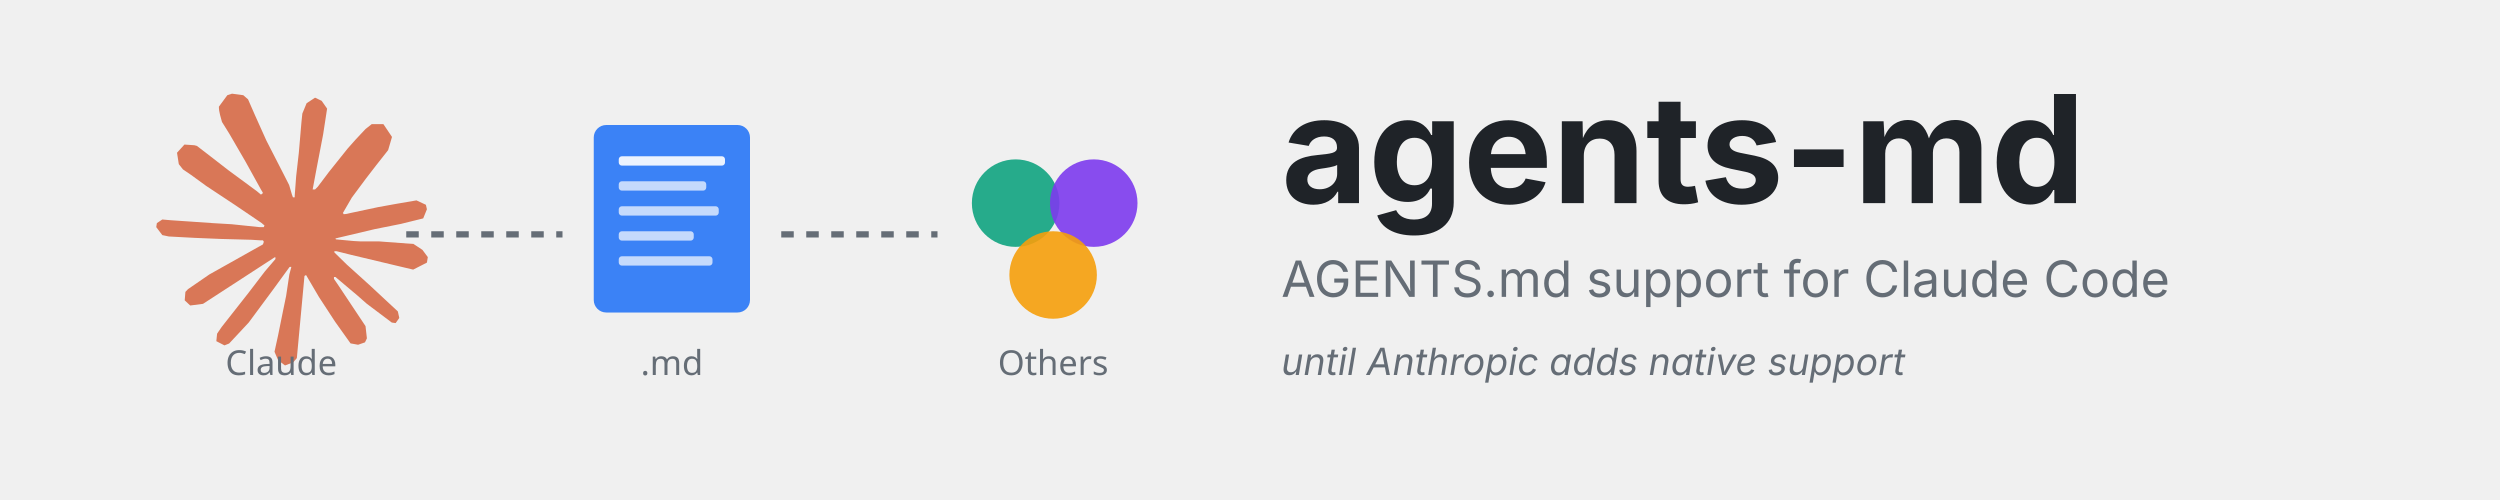
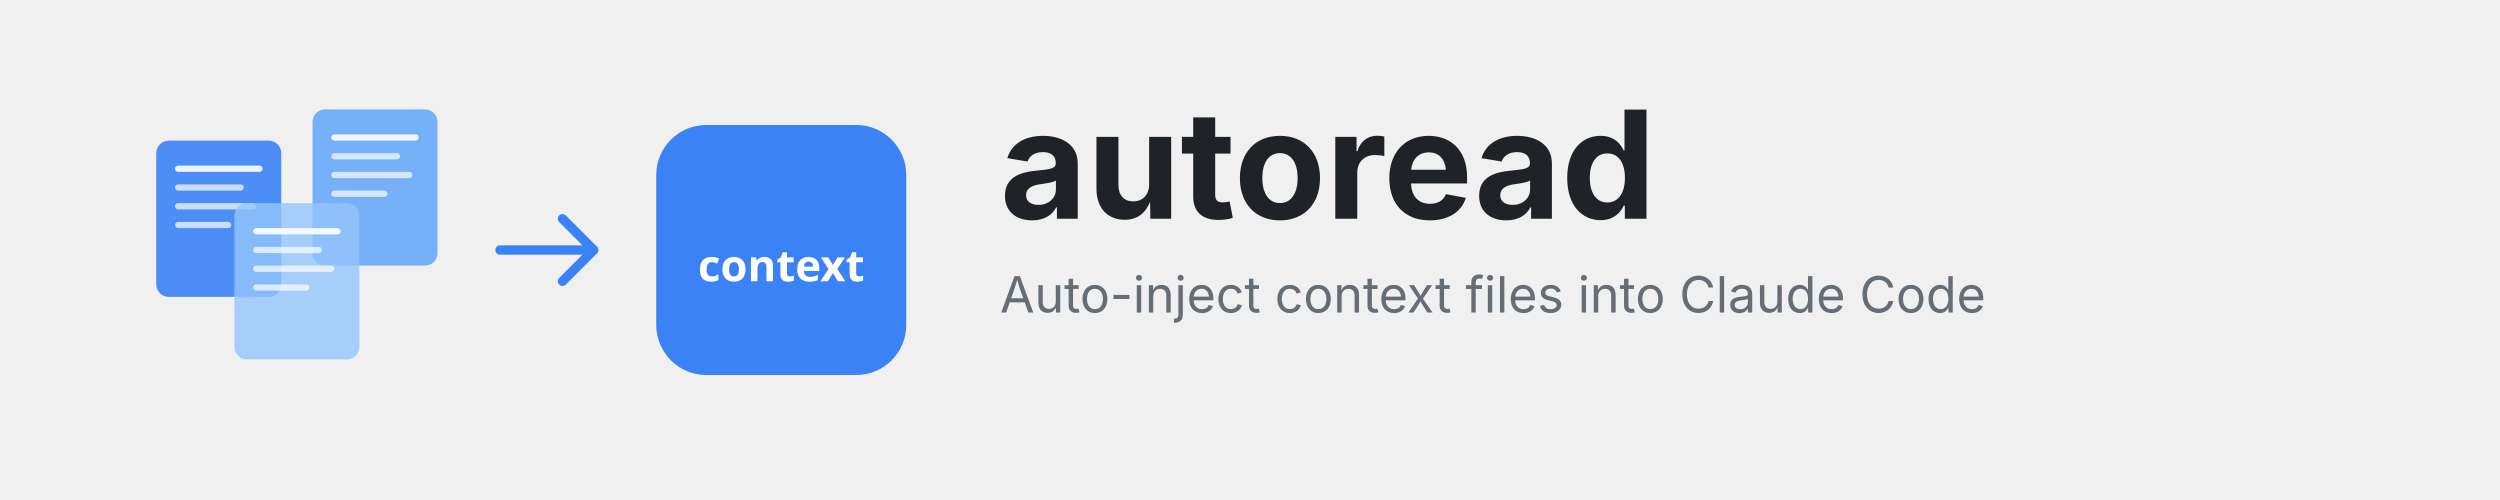
<svg xmlns="http://www.w3.org/2000/svg" viewBox="0 0 800 160">
  <style>
    .title { fill: #1f2328; }
    .subtitle { fill: #656d76; }
-     .icon-text { fill: #656d76; font-size: 11px; }
-     .connector { stroke: #656d76; stroke-width: 2; stroke-dasharray: 4 4; }

    @media (prefers-color-scheme: dark) {
      .title { fill: #ffffff; }
      .subtitle { fill: #8b949e; }
-       .icon-text { fill: #8b949e; }
-       .connector { stroke: #8b949e; }
    }
+ 
+     @keyframes float-in {
+       0%, 100% { transform: translateX(0); opacity: 0.7; }
+       50% { transform: translateX(8px); opacity: 1; }
+     }
+ 
+     @keyframes pulse {
+       0%, 100% { filter: drop-shadow(0 0 4px #3b82f6); }
+       50% { filter: drop-shadow(0 0 12px #3b82f6); }
+     }
+ 
+     .doc1 { animation: float-in 3s ease-in-out infinite; }
+     .doc2 { animation: float-in 3s ease-in-out infinite; animation-delay: 0.5s; }
+     .doc3 { animation: float-in 3s ease-in-out infinite; animation-delay: 1s; }
+     .context-bubble { animation: pulse 2s ease-in-out infinite; }
  </style>
-   <g transform="translate(50, 30) scale(2.2)">
-     <path shape-rendering="optimizeQuality" fill="#D97757" d="m7.75 26.27 7.77-4.36.13-.38-.13-.21h-.38l-1.3-.08-4.44-.12-3.85-.16-3.73-.2-.94-.2L0 19.4l.09-.58.79-.53 1.13.1 2.5.17 3.75.26 2.72.16 4.03.42h.64l.09-.26-.22-.16-.17-.16-3.88-2.63-4.2-2.78-2.2-1.6L3.88 11l-.6-.76-.26-1.66L4.1 7.39l1.45.1.37.1 1.47 1.13 3.14 2.43 4.1 3.02.6.5.24-.17.03-.12-.27-.45L13 9.9l-2.38-4.1-1.06-1.7-.28-1.02c-.1-.42-.17-.77-.17-1.2L10.34.21l.68-.22 1.64.22.69.6 1.02 2.33 1.65 3.67 2.56 4.99.75 1.48.4 1.37.15.42h.26v-.24l.21-2.81.39-3.45.38-4.44.13-1.25.62-1.5L23.1.57l.96.46.79 1.13-.11.73-.47 3.05-.92 4.78-.6 3.2h.35l.4-.4 1.62-2.15 2.72-3.4 1.2-1.35 1.4-1.49.9-.71h1.7l1.25 1.86-.56 1.92-1.75 2.22-1.45 1.88-2.08 2.8-1.3 2.24.12.18.31-.03 4.7-1 2.54-.46 3.03-.52 1.37.64.15.65-.54 1.33-3.24.8-3.8.76-5.66 1.34-.07.05.08.1 2.55.24 1.09.06h2.67l4.97.37 1.3.86.78 1.05-.13.8-2 1.02-2.7-.64-6.3-1.5-2.16-.54h-.3v.18l1.8 1.76 3.3 2.98 4.13 3.84.21.95-.53.75-.56-.08-3.63-2.73-1.4-1.23-3.17-2.67h-.21v.28l.73 1.07 3.86 5.8.2 1.78-.28.58-1 .35-1.1-.2L26 33.14l-2.33-3.57-1.88-3.2-.23.13-1.11 11.95-.52.61-1.2.46-1-.76-.53-1.23.53-2.43.64-3.17.52-2.52.47-3.13.28-1.04-.02-.07-.23.03-2.36 3.24-3.59 4.85-2.84 3.04-.68.27-1.18-.61.11-1.09.66-.97 3.93-5 2.37-3.1 1.53-1.79-.01-.26h-.09L6.8 30.56l-1.86.24-.8-.75.1-1.23.38-.4 3.14-2.16Z" />
+   <g class="doc1" transform="translate(50, 45)">
+     <rect x="0" y="0" width="40" height="50" rx="4" fill="#3b82f6" opacity="0.9" />
+     <rect x="6" y="8" width="28" height="2" rx="1" fill="white" opacity="0.9" />
+     <rect x="6" y="14" width="22" height="2" rx="1" fill="white" opacity="0.7" />
+     <rect x="6" y="20" width="26" height="2" rx="1" fill="white" opacity="0.7" />
+     <rect x="6" y="26" width="18" height="2" rx="1" fill="white" opacity="0.7" />
  </g>
-   <text class="icon-text" x="90" y="120" text-anchor="middle" font-family="system-ui">Claude</text>
-   <line class="connector" x1="130" y1="75" x2="180" y2="75" />
-   <g transform="translate(190, 40)">
-     <rect x="0" y="0" width="50" height="60" rx="4" fill="#3B82F6" />
-     <rect x="8" y="10" width="34" height="3" rx="1" fill="white" opacity="0.9" />
-     <rect x="8" y="18" width="28" height="3" rx="1" fill="white" opacity="0.7" />
-     <rect x="8" y="26" width="32" height="3" rx="1" fill="white" opacity="0.7" />
-     <rect x="8" y="34" width="24" height="3" rx="1" fill="white" opacity="0.7" />
-     <rect x="8" y="42" width="30" height="3" rx="1" fill="white" opacity="0.7" />
+   <g class="doc2" transform="translate(100, 35)">
+     <rect x="0" y="0" width="40" height="50" rx="4" fill="#60a5fa" opacity="0.85" />
+     <rect x="6" y="8" width="28" height="2" rx="1" fill="white" opacity="0.9" />
+     <rect x="6" y="14" width="22" height="2" rx="1" fill="white" opacity="0.7" />
+     <rect x="6" y="20" width="26" height="2" rx="1" fill="white" opacity="0.7" />
+     <rect x="6" y="26" width="18" height="2" rx="1" fill="white" opacity="0.7" />
  </g>
-   <text class="icon-text" x="215" y="120" text-anchor="middle" font-family="system-ui">.md</text>
-   <line class="connector" x1="250" y1="75" x2="300" y2="75" />
-   <g transform="translate(310, 50)">
-     <circle cx="15" cy="15" r="14" fill="#10A37F" opacity="0.9" />
-     <circle cx="40" cy="15" r="14" fill="#7C3AED" opacity="0.9" />
-     <circle cx="27" cy="38" r="14" fill="#F59E0B" opacity="0.9" />
+   <g class="doc3" transform="translate(75, 65)">
+     <rect x="0" y="0" width="40" height="50" rx="4" fill="#93c5fd" opacity="0.8" />
+     <rect x="6" y="8" width="28" height="2" rx="1" fill="white" opacity="0.9" />
+     <rect x="6" y="14" width="22" height="2" rx="1" fill="white" opacity="0.7" />
+     <rect x="6" y="20" width="26" height="2" rx="1" fill="white" opacity="0.7" />
+     <rect x="6" y="26" width="18" height="2" rx="1" fill="white" opacity="0.7" />
  </g>
-   <text class="icon-text" x="337" y="120" text-anchor="middle" font-family="system-ui">Others</text>
-   <text class="title" x="410" y="65" font-family="system-ui, -apple-system, sans-serif" font-size="48" font-weight="700">agents-md</text>
-   <text class="subtitle" x="410" y="95" font-family="system-ui, -apple-system, sans-serif" font-size="16">AGENTS.md support for Claude Code</text>
-   <text class="subtitle" x="410" y="120" font-family="system-ui, -apple-system, sans-serif" font-size="12" font-style="italic">until Anthropic adds native support</text>
+   <path d="M160 80 L190 80 M180 70 L190 80 L180 90" stroke="#3b82f6" stroke-width="3" fill="none" stroke-linecap="round" stroke-linejoin="round" />
+   <g class="context-bubble" transform="translate(210, 40)">
+     <rect x="0" y="0" width="80" height="80" rx="16" fill="#3b82f6" />
+     <text x="40" y="50" text-anchor="middle" font-family="system-ui" font-size="14" font-weight="600" fill="white">context</text>
+   </g>
+   <text class="title" x="320" y="70" font-family="system-ui, -apple-system, sans-serif" font-size="48" font-weight="700">autoread</text>
+   <text class="subtitle" x="320" y="100" font-family="system-ui, -apple-system, sans-serif" font-size="16">Auto-inject context files into Claude Code</text>
</svg>
